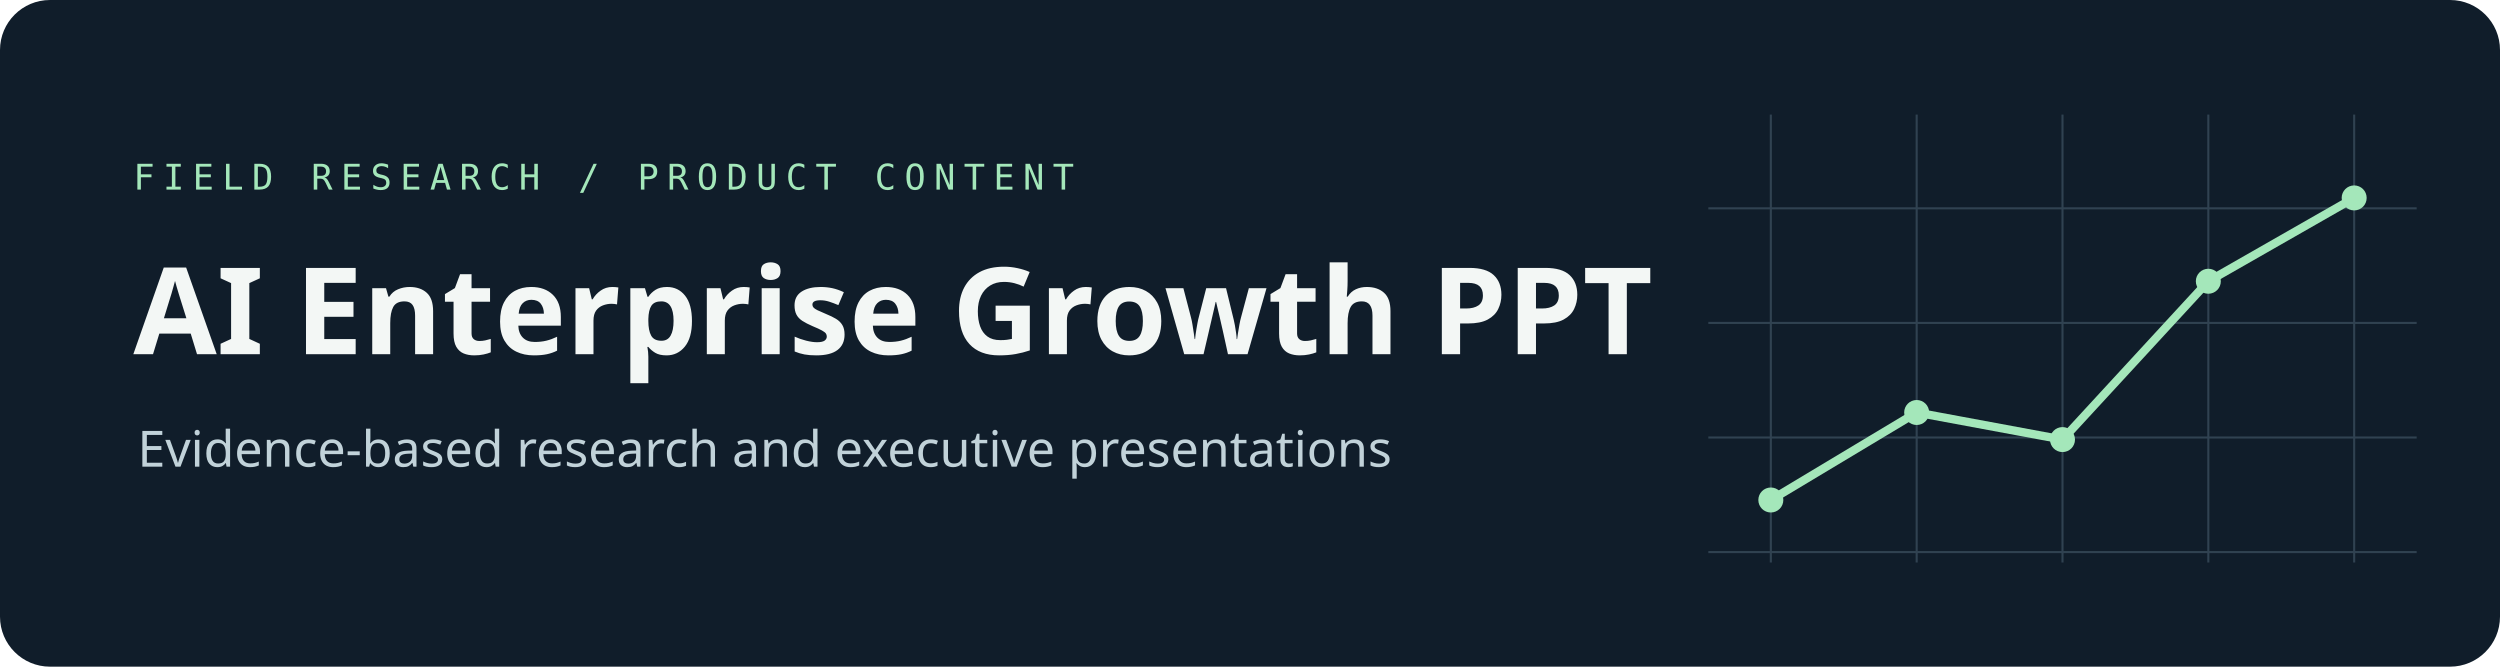
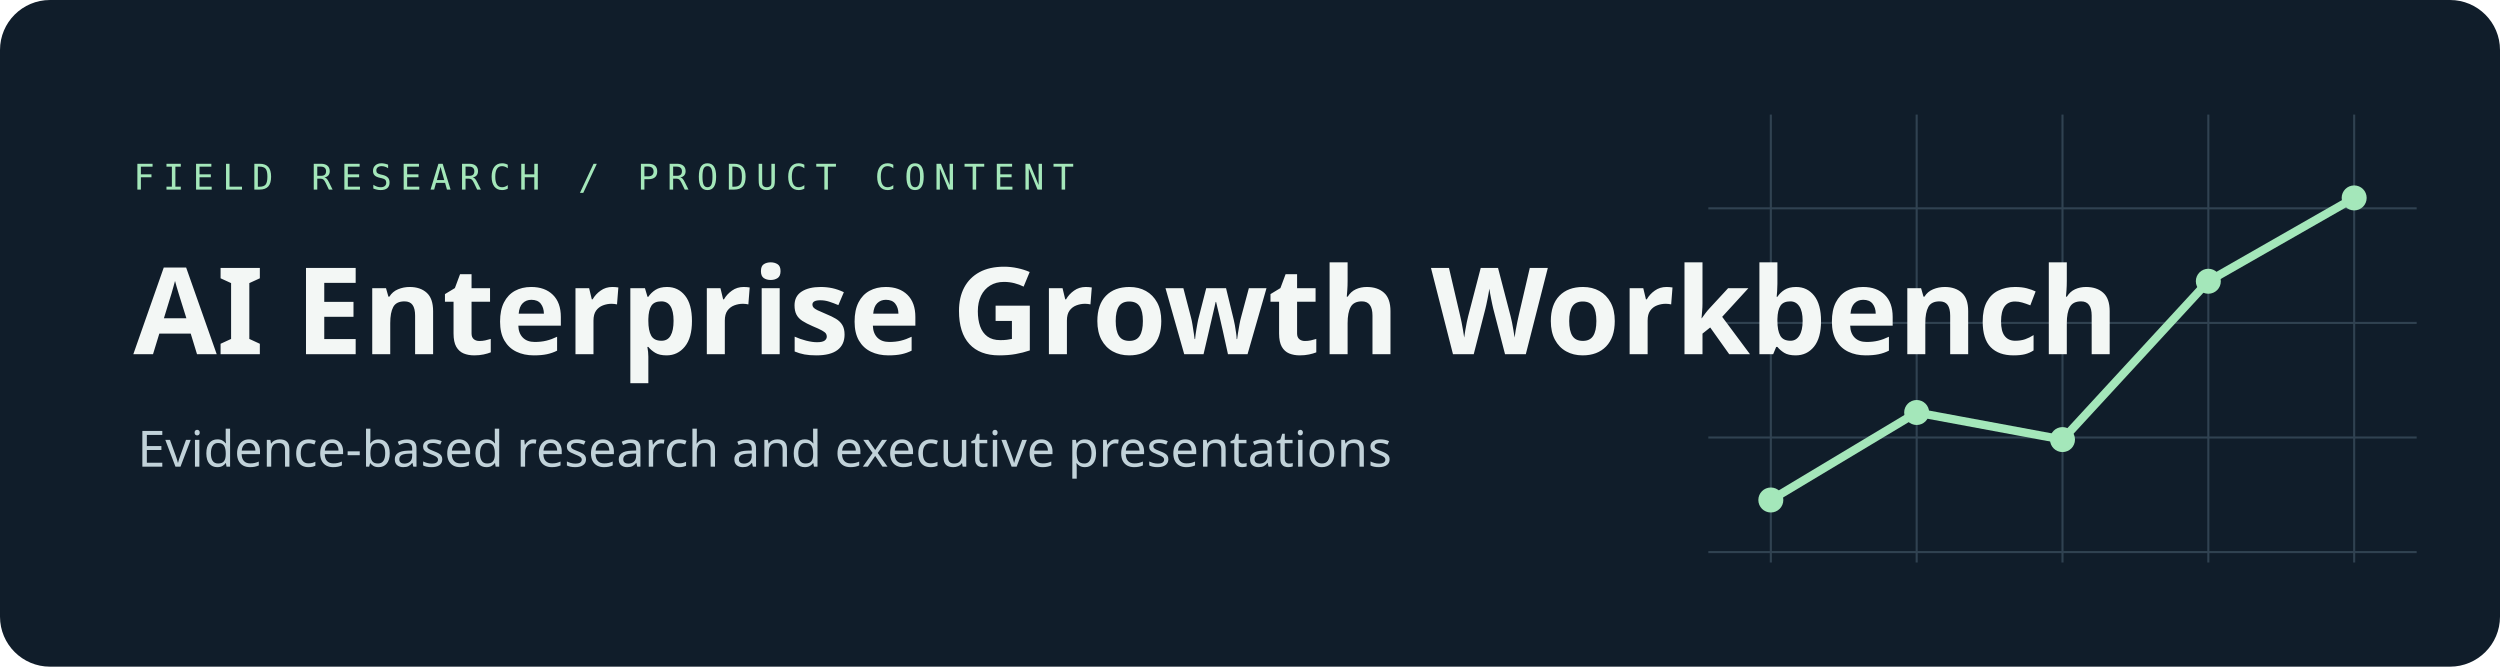
<svg xmlns="http://www.w3.org/2000/svg" width="1200" height="320" viewBox="0 0 1200 320" role="img" aria-labelledby="title">
  <rect width="1200" height="320" rx="24" fill="#101d2a" />
  <path d="M850 270V55M920 270V55M990 270V55M1060 270V55M1130 270V55M820 100h340M820 155h340M820 210h340M820 265h340" stroke="#304251" />
  <path d="M850 240l70-42 70 13 70-76 70-40" fill="none" stroke="#a4e7ba" stroke-width="4" />
  <g fill="#a4e7ba">
    <circle cx="850" cy="240" r="6" />
    <circle cx="920" cy="198" r="6" />
    <circle cx="990" cy="211" r="6" />
    <circle cx="1060" cy="135" r="6" />
    <circle cx="1130" cy="95" r="6" />
  </g>
  <text x="64" y="91" fill="#a4e7ba" font-family="monospace" font-size="17" letter-spacing="4">FIELD RESEARCH / PRODUCT CONTENT</text>
-   <text x="64" y="170" fill="#f3f7f5" font-family="sans-serif" font-weight="700" font-size="58">AI Enterprise Growth PPT</text>
+   <text x="64" y="170" fill="#f3f7f5" font-family="sans-serif" font-weight="700" font-size="58">AI Enterprise Growth Workbench</text>
  <text x="66" y="224" fill="#c1d2d9" font-family="sans-serif" font-size="24">Evidence-based research and executive presentations</text>
</svg>
